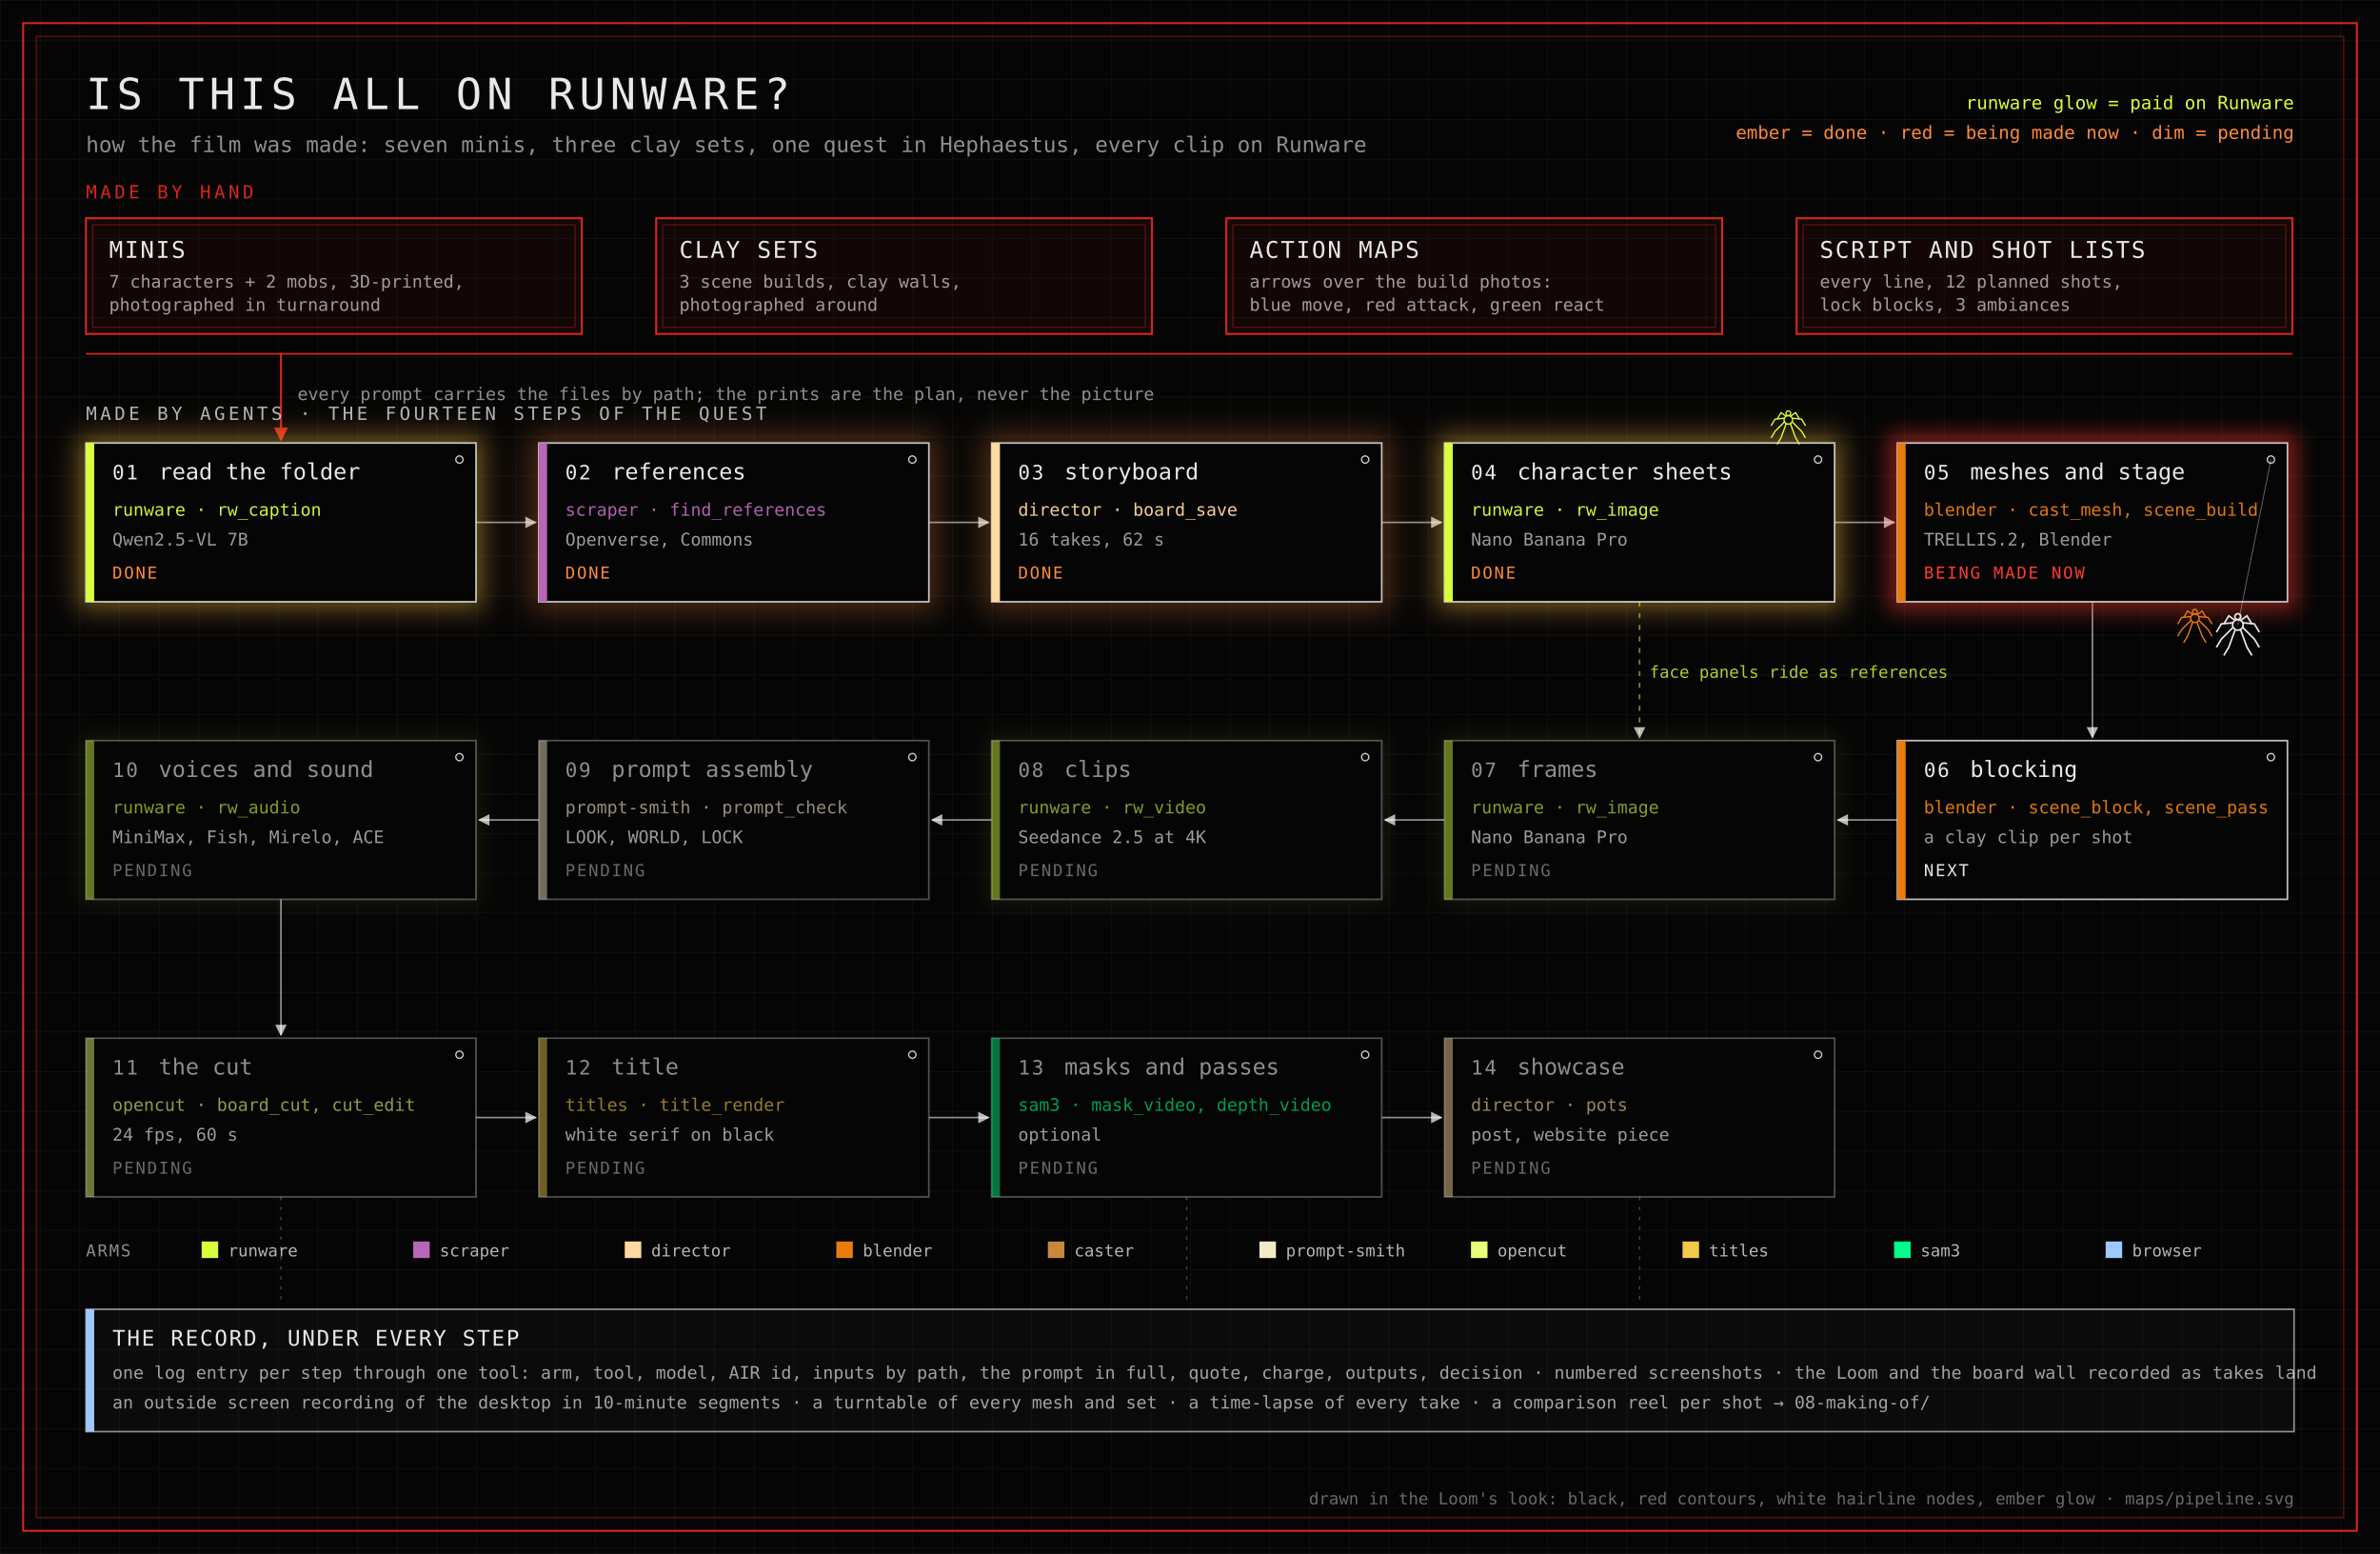
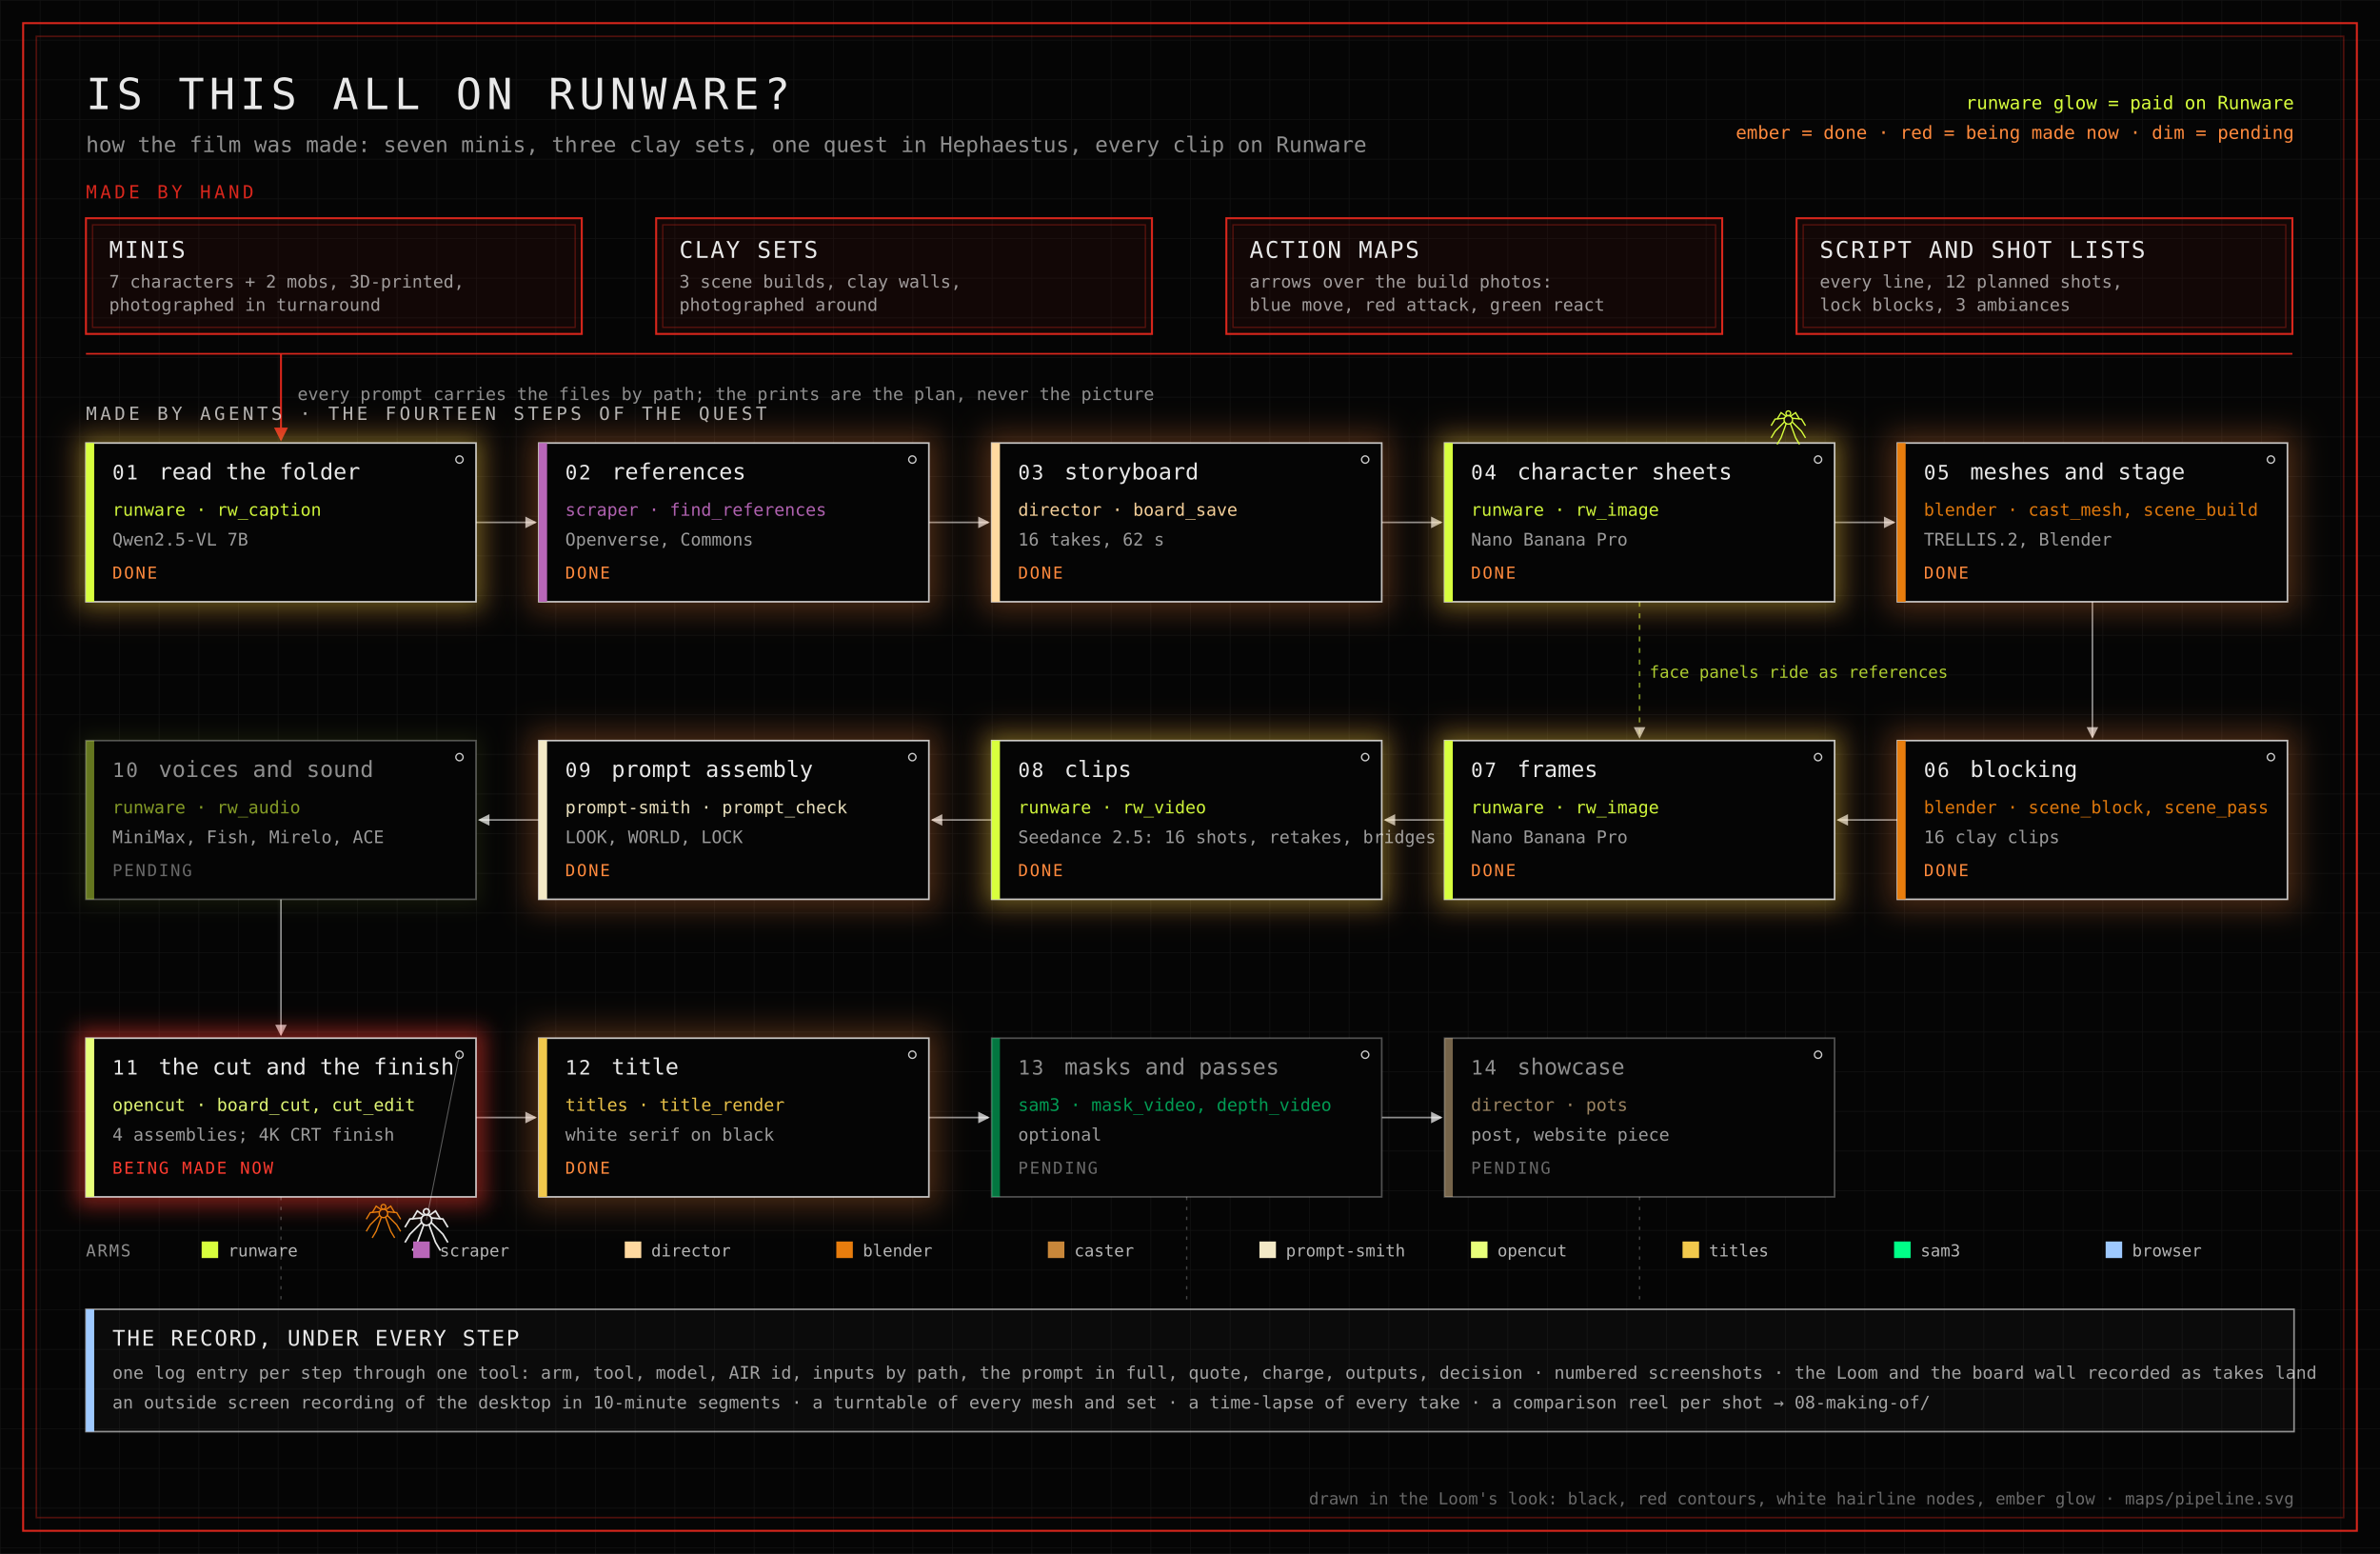
<svg xmlns="http://www.w3.org/2000/svg" viewBox="0 0 1440 940" width="1440" height="940" font-family="ui-monospace, SFMono-Regular, Menlo, Consolas, monospace">
  <defs>
    <filter id="ember" x="-40%" y="-40%" width="180%" height="180%">
      <feGaussianBlur stdDeviation="9" />
    </filter>
    <filter id="hot" x="-40%" y="-40%" width="180%" height="180%">
      <feGaussianBlur stdDeviation="6" />
    </filter>
    <marker id="tip" viewBox="0 0 8 8" refX="7" refY="4" markerWidth="7" markerHeight="7" orient="auto">
      <path d="M0 0 L8 4 L0 8 z" fill="rgba(255,255,255,0.7)" />
    </marker>
    <marker id="tipred" viewBox="0 0 8 8" refX="7" refY="4" markerWidth="7" markerHeight="7" orient="auto">
      <path d="M0 0 L8 4 L0 8 z" fill="#d8261c" />
    </marker>
    <pattern id="grid" width="24" height="24" patternUnits="userSpaceOnUse">
      <path d="M24 0 H0 V24" fill="none" stroke="rgba(255,255,255,0.045)" stroke-width="1" />
    </pattern>
  </defs>
  <rect width="1440" height="940" fill="#050505" />
  <rect width="1440" height="940" fill="url(#grid)" />
  <rect x="14" y="14" width="1412" height="912" fill="none" stroke="#d8261c" stroke-width="1.2" />
  <rect x="22" y="22" width="1396" height="896" fill="none" stroke="rgba(216,38,28,0.35)" stroke-width="1" />
  <text x="52" y="66" fill="#e8e8e8" font-size="26" letter-spacing="3">IS THIS ALL ON RUNWARE?</text>
  <text x="52" y="92" fill="rgba(255,255,255,0.55)" font-size="13">how the film was made: seven minis, three clay sets, one quest in Hephaestus, every clip on Runware</text>
  <text x="1388" y="66" fill="#d8ff3d" font-size="11" text-anchor="end">runware glow = paid on Runware</text>
  <text x="1388" y="84" fill="#ff8a3d" font-size="11" text-anchor="end">ember = done · red = being made now · dim = pending</text>
  <rect x="52" y="132" width="300" height="70" fill="rgba(216,38,28,0.06)" stroke="#d8261c" stroke-width="1.2" />
  <rect x="56" y="136" width="292" height="62" fill="none" stroke="rgba(216,38,28,0.35)" stroke-width="0.8" />
  <text x="66" y="156" fill="#e8e8e8" font-size="14" letter-spacing="1">MINIS</text>
  <text x="66" y="174" fill="rgba(255,255,255,0.6)" font-size="10.5">7 characters + 2 mobs, 3D-printed,</text>
  <text x="66" y="188" fill="rgba(255,255,255,0.6)" font-size="10.5">photographed in turnaround</text>
  <rect x="397" y="132" width="300" height="70" fill="rgba(216,38,28,0.06)" stroke="#d8261c" stroke-width="1.2" />
  <rect x="401" y="136" width="292" height="62" fill="none" stroke="rgba(216,38,28,0.35)" stroke-width="0.8" />
  <text x="411" y="156" fill="#e8e8e8" font-size="14" letter-spacing="1">CLAY SETS</text>
  <text x="411" y="174" fill="rgba(255,255,255,0.6)" font-size="10.5">3 scene builds, clay walls,</text>
  <text x="411" y="188" fill="rgba(255,255,255,0.6)" font-size="10.5">photographed around</text>
  <rect x="742" y="132" width="300" height="70" fill="rgba(216,38,28,0.06)" stroke="#d8261c" stroke-width="1.2" />
  <rect x="746" y="136" width="292" height="62" fill="none" stroke="rgba(216,38,28,0.35)" stroke-width="0.8" />
  <text x="756" y="156" fill="#e8e8e8" font-size="14" letter-spacing="1">ACTION MAPS</text>
  <text x="756" y="174" fill="rgba(255,255,255,0.6)" font-size="10.5">arrows over the build photos:</text>
  <text x="756" y="188" fill="rgba(255,255,255,0.6)" font-size="10.5">blue move, red attack, green react</text>
  <rect x="1087" y="132" width="300" height="70" fill="rgba(216,38,28,0.06)" stroke="#d8261c" stroke-width="1.2" />
  <rect x="1091" y="136" width="292" height="62" fill="none" stroke="rgba(216,38,28,0.35)" stroke-width="0.8" />
  <text x="1101" y="156" fill="#e8e8e8" font-size="14" letter-spacing="1">SCRIPT AND SHOT LISTS</text>
  <text x="1101" y="174" fill="rgba(255,255,255,0.6)" font-size="10.5">every line, 12 planned shots,</text>
  <text x="1101" y="188" fill="rgba(255,255,255,0.6)" font-size="10.5">lock blocks, 3 ambiances</text>
  <text x="52" y="120" fill="#d8261c" font-size="11" letter-spacing="2">MADE BY HAND</text>
  <path d="M52 214 H1387" stroke="#d8261c" stroke-width="1" fill="none" />
  <path d="M170.0 214 V266" stroke="#d8261c" stroke-width="1.2" fill="none" marker-end="url(#tipred)" />
  <text x="180.0" y="242" fill="rgba(255,255,255,0.55)" font-size="10.5">every prompt carries the files by path; the prints are the plan, never the picture</text>
  <text x="52" y="254" fill="rgba(255,255,255,0.7)" font-size="11" letter-spacing="2">MADE BY AGENTS · THE FOURTEEN STEPS OF THE QUEST</text>
  <path d="M288 316.0 H324" stroke="rgba(255,255,255,0.55)" stroke-width="1" fill="none" marker-end="url(#tip)" />
  <path d="M562 316.0 H598" stroke="rgba(255,255,255,0.55)" stroke-width="1" fill="none" marker-end="url(#tip)" />
  <path d="M836 316.0 H872" stroke="rgba(255,255,255,0.55)" stroke-width="1" fill="none" marker-end="url(#tip)" />
  <path d="M1110 316.0 H1146" stroke="rgba(255,255,255,0.55)" stroke-width="1" fill="none" marker-end="url(#tip)" />
  <path d="M1266.0 364 V446" stroke="rgba(255,255,255,0.55)" stroke-width="1" fill="none" marker-end="url(#tip)" />
  <path d="M1148 496.0 H1112" stroke="rgba(255,255,255,0.55)" stroke-width="1" fill="none" marker-end="url(#tip)" />
  <path d="M874 496.0 H838" stroke="rgba(255,255,255,0.55)" stroke-width="1" fill="none" marker-end="url(#tip)" />
  <path d="M600 496.0 H564" stroke="rgba(255,255,255,0.55)" stroke-width="1" fill="none" marker-end="url(#tip)" />
  <path d="M326 496.0 H290" stroke="rgba(255,255,255,0.55)" stroke-width="1" fill="none" marker-end="url(#tip)" />
  <path d="M170.0 544 V626" stroke="rgba(255,255,255,0.55)" stroke-width="1" fill="none" marker-end="url(#tip)" />
  <path d="M288 676.0 H324" stroke="rgba(255,255,255,0.55)" stroke-width="1" fill="none" marker-end="url(#tip)" />
  <path d="M562 676.0 H598" stroke="rgba(255,255,255,0.55)" stroke-width="1" fill="none" marker-end="url(#tip)" />
  <path d="M836 676.0 H872" stroke="rgba(255,255,255,0.55)" stroke-width="1" fill="none" marker-end="url(#tip)" />
  <path d="M992.0 364 C 992.0 424, 992.0 388, 992.0 446" stroke="#d8ff3d" stroke-opacity="0.55" stroke-dasharray="3 4" stroke-width="1" fill="none" marker-end="url(#tip)" />
  <text x="998.0" y="410.0" fill="#d8ff3d" fill-opacity="0.8" font-size="10">face panels ride as references</text>
  <rect x="46" y="262" width="248" height="108" fill="#ff8a3d" opacity="0.28" filter="url(#ember)" />
  <rect x="49" y="265" width="242" height="102" fill="#d8ff3d" opacity="0.22" filter="url(#hot)" />
  <rect x="52" y="268" width="236" height="96" fill="#050505" stroke="rgba(255,255,255,0.75)" stroke-width="1" />
  <rect x="52" y="268" width="5" height="96" fill="#d8ff3d" opacity="1" />
  <text x="68" y="290" fill="#e8e8e8" font-size="12" letter-spacing="1">01</text>
  <text x="96" y="290" fill="#e8e8e8" font-size="13.5">read the folder</text>
  <text x="68" y="312" fill="#d8ff3d" fill-opacity="0.95" font-size="10.5">runware · rw_caption</text>
  <text x="68" y="330" fill="rgba(255,255,255,0.6)" font-size="10.5">Qwen2.5-VL 7B</text>
  <text x="68" y="350" fill="#ff8a3d" font-size="10" letter-spacing="1">DONE</text>
  <circle cx="278" cy="278" r="2.2" fill="none" stroke="rgba(255,255,255,0.8)" stroke-width="0.8" />
  <rect x="320" y="262" width="248" height="108" fill="#ff8a3d" opacity="0.28" filter="url(#ember)" />
  <rect x="326" y="268" width="236" height="96" fill="#050505" stroke="rgba(255,255,255,0.75)" stroke-width="1" />
  <rect x="326" y="268" width="5" height="96" fill="#b866b8" opacity="1" />
  <text x="342" y="290" fill="#e8e8e8" font-size="12" letter-spacing="1">02</text>
  <text x="370" y="290" fill="#e8e8e8" font-size="13.5">references</text>
  <text x="342" y="312" fill="#b866b8" fill-opacity="0.95" font-size="10.5">scraper · find_references</text>
  <text x="342" y="330" fill="rgba(255,255,255,0.6)" font-size="10.5">Openverse, Commons</text>
  <text x="342" y="350" fill="#ff8a3d" font-size="10" letter-spacing="1">DONE</text>
  <circle cx="552" cy="278" r="2.2" fill="none" stroke="rgba(255,255,255,0.8)" stroke-width="0.8" />
  <rect x="594" y="262" width="248" height="108" fill="#ff8a3d" opacity="0.28" filter="url(#ember)" />
  <rect x="600" y="268" width="236" height="96" fill="#050505" stroke="rgba(255,255,255,0.75)" stroke-width="1" />
  <rect x="600" y="268" width="5" height="96" fill="#ffd9a0" opacity="1" />
  <text x="616" y="290" fill="#e8e8e8" font-size="12" letter-spacing="1">03</text>
  <text x="644" y="290" fill="#e8e8e8" font-size="13.5">storyboard</text>
  <text x="616" y="312" fill="#ffd9a0" fill-opacity="0.95" font-size="10.5">director · board_save</text>
  <text x="616" y="330" fill="rgba(255,255,255,0.6)" font-size="10.5">16 takes, 62 s</text>
  <text x="616" y="350" fill="#ff8a3d" font-size="10" letter-spacing="1">DONE</text>
  <circle cx="826" cy="278" r="2.2" fill="none" stroke="rgba(255,255,255,0.8)" stroke-width="0.8" />
  <rect x="868" y="262" width="248" height="108" fill="#ff8a3d" opacity="0.28" filter="url(#ember)" />
  <rect x="871" y="265" width="242" height="102" fill="#d8ff3d" opacity="0.22" filter="url(#hot)" />
  <rect x="874" y="268" width="236" height="96" fill="#050505" stroke="rgba(255,255,255,0.75)" stroke-width="1" />
  <rect x="874" y="268" width="5" height="96" fill="#d8ff3d" opacity="1" />
  <text x="890" y="290" fill="#e8e8e8" font-size="12" letter-spacing="1">04</text>
  <text x="918" y="290" fill="#e8e8e8" font-size="13.5">character sheets</text>
  <text x="890" y="312" fill="#d8ff3d" fill-opacity="0.95" font-size="10.5">runware · rw_image</text>
  <text x="890" y="330" fill="rgba(255,255,255,0.6)" font-size="10.5">Nano Banana Pro</text>
  <text x="890" y="350" fill="#ff8a3d" font-size="10" letter-spacing="1">DONE</text>
  <circle cx="1100" cy="278" r="2.2" fill="none" stroke="rgba(255,255,255,0.8)" stroke-width="0.8" />
-   <rect x="1142" y="262" width="248" height="108" fill="#ff3b2f" opacity="0.45" filter="url(#hot)" />
+   <rect x="1142" y="262" width="248" height="108" fill="#ff8a3d" opacity="0.28" filter="url(#ember)" />
  <rect x="1148" y="268" width="236" height="96" fill="#050505" stroke="rgba(255,255,255,0.75)" stroke-width="1" />
  <rect x="1148" y="268" width="5" height="96" fill="#e87d0d" opacity="1" />
  <text x="1164" y="290" fill="#e8e8e8" font-size="12" letter-spacing="1">05</text>
  <text x="1192" y="290" fill="#e8e8e8" font-size="13.5">meshes and stage</text>
  <text x="1164" y="312" fill="#e87d0d" fill-opacity="0.95" font-size="10.5">blender · cast_mesh, scene_build</text>
  <text x="1164" y="330" fill="rgba(255,255,255,0.6)" font-size="10.5">TRELLIS.2, Blender</text>
-   <text x="1164" y="350" fill="#ff3b2f" font-size="10" letter-spacing="1">BEING MADE NOW</text>
+   <text x="1164" y="350" fill="#ff8a3d" font-size="10" letter-spacing="1">DONE</text>
  <circle cx="1374" cy="278" r="2.2" fill="none" stroke="rgba(255,255,255,0.8)" stroke-width="0.8" />
+   <rect x="1142" y="442" width="248" height="108" fill="#ff8a3d" opacity="0.28" filter="url(#ember)" />
  <rect x="1148" y="448" width="236" height="96" fill="#050505" stroke="rgba(255,255,255,0.75)" stroke-width="1" />
  <rect x="1148" y="448" width="5" height="96" fill="#e87d0d" opacity="1" />
  <text x="1164" y="470" fill="#e8e8e8" font-size="12" letter-spacing="1">06</text>
  <text x="1192" y="470" fill="#e8e8e8" font-size="13.5">blocking</text>
  <text x="1164" y="492" fill="#e87d0d" fill-opacity="0.95" font-size="10.5">blender · scene_block, scene_pass</text>
-   <text x="1164" y="510" fill="rgba(255,255,255,0.6)" font-size="10.5">a clay clip per shot</text>
-   <text x="1164" y="530" fill="#e8e8e8" font-size="10" letter-spacing="1">NEXT</text>
+   <text x="1164" y="510" fill="rgba(255,255,255,0.6)" font-size="10.5">16 clay clips</text>
+   <text x="1164" y="530" fill="#ff8a3d" font-size="10" letter-spacing="1">DONE</text>
  <circle cx="1374" cy="458" r="2.2" fill="none" stroke="rgba(255,255,255,0.8)" stroke-width="0.8" />
-   <rect x="871" y="445" width="242" height="102" fill="#d8ff3d" opacity="0.08" filter="url(#hot)" />
-   <rect x="874" y="448" width="236" height="96" fill="#050505" stroke="rgba(255,255,255,0.3)" stroke-width="1" />
-   <rect x="874" y="448" width="5" height="96" fill="#d8ff3d" opacity="0.45" />
-   <text x="890" y="470" fill="rgba(255,255,255,0.55)" font-size="12" letter-spacing="1">07</text>
-   <text x="918" y="470" fill="rgba(255,255,255,0.55)" font-size="13.5">frames</text>
-   <text x="890" y="492" fill="#d8ff3d" fill-opacity="0.6" font-size="10.5">runware · rw_image</text>
+   <rect x="868" y="442" width="248" height="108" fill="#ff8a3d" opacity="0.28" filter="url(#ember)" />
+   <rect x="871" y="445" width="242" height="102" fill="#d8ff3d" opacity="0.22" filter="url(#hot)" />
+   <rect x="874" y="448" width="236" height="96" fill="#050505" stroke="rgba(255,255,255,0.75)" stroke-width="1" />
+   <rect x="874" y="448" width="5" height="96" fill="#d8ff3d" opacity="1" />
+   <text x="890" y="470" fill="#e8e8e8" font-size="12" letter-spacing="1">07</text>
+   <text x="918" y="470" fill="#e8e8e8" font-size="13.5">frames</text>
+   <text x="890" y="492" fill="#d8ff3d" fill-opacity="0.95" font-size="10.5">runware · rw_image</text>
  <text x="890" y="510" fill="rgba(255,255,255,0.6)" font-size="10.5">Nano Banana Pro</text>
-   <text x="890" y="530" fill="rgba(255,255,255,0.4)" font-size="10" letter-spacing="1">PENDING</text>
+   <text x="890" y="530" fill="#ff8a3d" font-size="10" letter-spacing="1">DONE</text>
  <circle cx="1100" cy="458" r="2.2" fill="none" stroke="rgba(255,255,255,0.8)" stroke-width="0.8" />
-   <rect x="597" y="445" width="242" height="102" fill="#d8ff3d" opacity="0.08" filter="url(#hot)" />
-   <rect x="600" y="448" width="236" height="96" fill="#050505" stroke="rgba(255,255,255,0.3)" stroke-width="1" />
-   <rect x="600" y="448" width="5" height="96" fill="#d8ff3d" opacity="0.45" />
-   <text x="616" y="470" fill="rgba(255,255,255,0.55)" font-size="12" letter-spacing="1">08</text>
-   <text x="644" y="470" fill="rgba(255,255,255,0.55)" font-size="13.5">clips</text>
-   <text x="616" y="492" fill="#d8ff3d" fill-opacity="0.6" font-size="10.5">runware · rw_video</text>
-   <text x="616" y="510" fill="rgba(255,255,255,0.6)" font-size="10.5">Seedance 2.5 at 4K</text>
-   <text x="616" y="530" fill="rgba(255,255,255,0.4)" font-size="10" letter-spacing="1">PENDING</text>
+   <rect x="594" y="442" width="248" height="108" fill="#ff8a3d" opacity="0.28" filter="url(#ember)" />
+   <rect x="597" y="445" width="242" height="102" fill="#d8ff3d" opacity="0.22" filter="url(#hot)" />
+   <rect x="600" y="448" width="236" height="96" fill="#050505" stroke="rgba(255,255,255,0.75)" stroke-width="1" />
+   <rect x="600" y="448" width="5" height="96" fill="#d8ff3d" opacity="1" />
+   <text x="616" y="470" fill="#e8e8e8" font-size="12" letter-spacing="1">08</text>
+   <text x="644" y="470" fill="#e8e8e8" font-size="13.5">clips</text>
+   <text x="616" y="492" fill="#d8ff3d" fill-opacity="0.95" font-size="10.5">runware · rw_video</text>
+   <text x="616" y="510" fill="rgba(255,255,255,0.6)" font-size="10.5">Seedance 2.5: 16 shots, retakes, bridges</text>
+   <text x="616" y="530" fill="#ff8a3d" font-size="10" letter-spacing="1">DONE</text>
  <circle cx="826" cy="458" r="2.2" fill="none" stroke="rgba(255,255,255,0.8)" stroke-width="0.8" />
-   <rect x="326" y="448" width="236" height="96" fill="#050505" stroke="rgba(255,255,255,0.3)" stroke-width="1" />
-   <rect x="326" y="448" width="5" height="96" fill="#f3e9c6" opacity="0.45" />
-   <text x="342" y="470" fill="rgba(255,255,255,0.55)" font-size="12" letter-spacing="1">09</text>
-   <text x="370" y="470" fill="rgba(255,255,255,0.55)" font-size="13.5">prompt assembly</text>
-   <text x="342" y="492" fill="#f3e9c6" fill-opacity="0.6" font-size="10.5">prompt-smith · prompt_check</text>
+   <rect x="320" y="442" width="248" height="108" fill="#ff8a3d" opacity="0.28" filter="url(#ember)" />
+   <rect x="326" y="448" width="236" height="96" fill="#050505" stroke="rgba(255,255,255,0.75)" stroke-width="1" />
+   <rect x="326" y="448" width="5" height="96" fill="#f3e9c6" opacity="1" />
+   <text x="342" y="470" fill="#e8e8e8" font-size="12" letter-spacing="1">09</text>
+   <text x="370" y="470" fill="#e8e8e8" font-size="13.5">prompt assembly</text>
+   <text x="342" y="492" fill="#f3e9c6" fill-opacity="0.95" font-size="10.5">prompt-smith · prompt_check</text>
  <text x="342" y="510" fill="rgba(255,255,255,0.6)" font-size="10.5">LOOK, WORLD, LOCK</text>
-   <text x="342" y="530" fill="rgba(255,255,255,0.4)" font-size="10" letter-spacing="1">PENDING</text>
+   <text x="342" y="530" fill="#ff8a3d" font-size="10" letter-spacing="1">DONE</text>
  <circle cx="552" cy="458" r="2.2" fill="none" stroke="rgba(255,255,255,0.8)" stroke-width="0.8" />
  <rect x="49" y="445" width="242" height="102" fill="#d8ff3d" opacity="0.08" filter="url(#hot)" />
  <rect x="52" y="448" width="236" height="96" fill="#050505" stroke="rgba(255,255,255,0.3)" stroke-width="1" />
  <rect x="52" y="448" width="5" height="96" fill="#d8ff3d" opacity="0.45" />
  <text x="68" y="470" fill="rgba(255,255,255,0.55)" font-size="12" letter-spacing="1">10</text>
  <text x="96" y="470" fill="rgba(255,255,255,0.55)" font-size="13.5">voices and sound</text>
  <text x="68" y="492" fill="#d8ff3d" fill-opacity="0.6" font-size="10.5">runware · rw_audio</text>
  <text x="68" y="510" fill="rgba(255,255,255,0.6)" font-size="10.5">MiniMax, Fish, Mirelo, ACE</text>
  <text x="68" y="530" fill="rgba(255,255,255,0.4)" font-size="10" letter-spacing="1">PENDING</text>
  <circle cx="278" cy="458" r="2.2" fill="none" stroke="rgba(255,255,255,0.8)" stroke-width="0.8" />
-   <rect x="52" y="628" width="236" height="96" fill="#050505" stroke="rgba(255,255,255,0.3)" stroke-width="1" />
-   <rect x="52" y="628" width="5" height="96" fill="#e8ff7a" opacity="0.45" />
-   <text x="68" y="650" fill="rgba(255,255,255,0.55)" font-size="12" letter-spacing="1">11</text>
-   <text x="96" y="650" fill="rgba(255,255,255,0.55)" font-size="13.5">the cut</text>
-   <text x="68" y="672" fill="#e8ff7a" fill-opacity="0.6" font-size="10.5">opencut · board_cut, cut_edit</text>
-   <text x="68" y="690" fill="rgba(255,255,255,0.6)" font-size="10.5">24 fps, 60 s</text>
-   <text x="68" y="710" fill="rgba(255,255,255,0.4)" font-size="10" letter-spacing="1">PENDING</text>
+   <rect x="46" y="622" width="248" height="108" fill="#ff3b2f" opacity="0.45" filter="url(#hot)" />
+   <rect x="52" y="628" width="236" height="96" fill="#050505" stroke="rgba(255,255,255,0.75)" stroke-width="1" />
+   <rect x="52" y="628" width="5" height="96" fill="#e8ff7a" opacity="1" />
+   <text x="68" y="650" fill="#e8e8e8" font-size="12" letter-spacing="1">11</text>
+   <text x="96" y="650" fill="#e8e8e8" font-size="13.5">the cut and the finish</text>
+   <text x="68" y="672" fill="#e8ff7a" fill-opacity="0.95" font-size="10.5">opencut · board_cut, cut_edit</text>
+   <text x="68" y="690" fill="rgba(255,255,255,0.6)" font-size="10.5">4 assemblies; 4K CRT finish</text>
+   <text x="68" y="710" fill="#ff3b2f" font-size="10" letter-spacing="1">BEING MADE NOW</text>
  <circle cx="278" cy="638" r="2.2" fill="none" stroke="rgba(255,255,255,0.8)" stroke-width="0.8" />
-   <rect x="326" y="628" width="236" height="96" fill="#050505" stroke="rgba(255,255,255,0.3)" stroke-width="1" />
-   <rect x="326" y="628" width="5" height="96" fill="#f2c94c" opacity="0.45" />
-   <text x="342" y="650" fill="rgba(255,255,255,0.55)" font-size="12" letter-spacing="1">12</text>
-   <text x="370" y="650" fill="rgba(255,255,255,0.55)" font-size="13.5">title</text>
-   <text x="342" y="672" fill="#f2c94c" fill-opacity="0.6" font-size="10.5">titles · title_render</text>
+   <rect x="320" y="622" width="248" height="108" fill="#ff8a3d" opacity="0.28" filter="url(#ember)" />
+   <rect x="326" y="628" width="236" height="96" fill="#050505" stroke="rgba(255,255,255,0.75)" stroke-width="1" />
+   <rect x="326" y="628" width="5" height="96" fill="#f2c94c" opacity="1" />
+   <text x="342" y="650" fill="#e8e8e8" font-size="12" letter-spacing="1">12</text>
+   <text x="370" y="650" fill="#e8e8e8" font-size="13.5">title</text>
+   <text x="342" y="672" fill="#f2c94c" fill-opacity="0.95" font-size="10.5">titles · title_render</text>
  <text x="342" y="690" fill="rgba(255,255,255,0.6)" font-size="10.5">white serif on black</text>
-   <text x="342" y="710" fill="rgba(255,255,255,0.4)" font-size="10" letter-spacing="1">PENDING</text>
+   <text x="342" y="710" fill="#ff8a3d" font-size="10" letter-spacing="1">DONE</text>
  <circle cx="552" cy="638" r="2.2" fill="none" stroke="rgba(255,255,255,0.8)" stroke-width="0.8" />
  <rect x="600" y="628" width="236" height="96" fill="#050505" stroke="rgba(255,255,255,0.3)" stroke-width="1" />
  <rect x="600" y="628" width="5" height="96" fill="#00ff88" opacity="0.45" />
  <text x="616" y="650" fill="rgba(255,255,255,0.55)" font-size="12" letter-spacing="1">13</text>
  <text x="644" y="650" fill="rgba(255,255,255,0.55)" font-size="13.5">masks and passes</text>
  <text x="616" y="672" fill="#00ff88" fill-opacity="0.6" font-size="10.5">sam3 · mask_video, depth_video</text>
  <text x="616" y="690" fill="rgba(255,255,255,0.6)" font-size="10.5">optional</text>
  <text x="616" y="710" fill="rgba(255,255,255,0.4)" font-size="10" letter-spacing="1">PENDING</text>
  <circle cx="826" cy="638" r="2.2" fill="none" stroke="rgba(255,255,255,0.8)" stroke-width="0.8" />
  <rect x="874" y="628" width="236" height="96" fill="#050505" stroke="rgba(255,255,255,0.3)" stroke-width="1" />
  <rect x="874" y="628" width="5" height="96" fill="#ffd9a0" opacity="0.45" />
  <text x="890" y="650" fill="rgba(255,255,255,0.55)" font-size="12" letter-spacing="1">14</text>
  <text x="918" y="650" fill="rgba(255,255,255,0.55)" font-size="13.5">showcase</text>
  <text x="890" y="672" fill="#ffd9a0" fill-opacity="0.6" font-size="10.5">director · pots</text>
  <text x="890" y="690" fill="rgba(255,255,255,0.6)" font-size="10.5">post, website piece</text>
  <text x="890" y="710" fill="rgba(255,255,255,0.4)" font-size="10" letter-spacing="1">PENDING</text>
  <circle cx="1100" cy="638" r="2.2" fill="none" stroke="rgba(255,255,255,0.8)" stroke-width="0.8" />
-   <g transform="translate(1354 378) scale(1.0)" stroke="#e8e8e8" stroke-width="1" fill="none">
+   <g transform="translate(258 738) scale(1.0)" stroke="#e8e8e8" stroke-width="1" fill="none">
    <circle cx="0" cy="0" r="3.2" />
    <circle cx="0" cy="-5" r="1.8" />
    <path d="M1.5 -2.6 L5.5 -5.5 L8.5 -0.5" />
    <path d="M-1.5 -2.6 L-5.5 -5.5 L-8.5 -0.5" />
    <path d="M2.7 -1.3 L10.0 -0.6 L13.0 4.4" />
    <path d="M-2.7 -1.3 L-10.0 -0.6 L-13.0 4.4" />
    <path d="M2.7 1.3 L10.0 8.6 L13.0 13.6" />
    <path d="M-2.7 1.3 L-10.0 8.6 L-13.0 13.6" />
    <path d="M1.5 2.6 L5.5 13.5 L8.5 18.5" />
    <path d="M-1.5 2.6 L-5.5 13.5 L-8.5 18.5" />
  </g>
-   <g transform="translate(1328 374) scale(0.8)" stroke="#e87d0d" stroke-width="1" fill="none">
+   <g transform="translate(232 734) scale(0.8)" stroke="#e87d0d" stroke-width="1" fill="none">
    <circle cx="0" cy="0" r="3.2" />
    <circle cx="0" cy="-5" r="1.8" />
    <path d="M1.5 -2.6 L5.5 -5.5 L8.5 -0.5" />
    <path d="M-1.5 -2.6 L-5.5 -5.5 L-8.5 -0.5" />
    <path d="M2.7 -1.3 L10.0 -0.6 L13.0 4.4" />
    <path d="M-2.7 -1.3 L-10.0 -0.6 L-13.0 4.4" />
    <path d="M2.7 1.3 L10.0 8.6 L13.0 13.6" />
    <path d="M-2.7 1.3 L-10.0 8.6 L-13.0 13.6" />
    <path d="M1.5 2.6 L5.5 13.5 L8.5 18.5" />
    <path d="M-1.5 2.6 L-5.5 13.5 L-8.5 18.5" />
  </g>
  <g transform="translate(1082 254) scale(0.8)" stroke="#d8ff3d" stroke-width="1" fill="none">
    <circle cx="0" cy="0" r="3.2" />
    <circle cx="0" cy="-5" r="1.8" />
    <path d="M1.5 -2.6 L5.5 -5.5 L8.5 -0.5" />
    <path d="M-1.5 -2.6 L-5.5 -5.5 L-8.5 -0.5" />
    <path d="M2.7 -1.3 L10.0 -0.6 L13.0 4.4" />
    <path d="M-2.7 -1.3 L-10.0 -0.6 L-13.0 4.4" />
    <path d="M2.7 1.3 L10.0 8.6 L13.0 13.6" />
    <path d="M-2.7 1.3 L-10.0 8.6 L-13.0 13.6" />
    <path d="M1.5 2.6 L5.5 13.5 L8.5 18.5" />
    <path d="M-1.5 2.6 L-5.5 13.5 L-8.5 18.5" />
  </g>
-   <path d="M1354 378 L1374 278" stroke="rgba(255,255,255,0.35)" stroke-width="0.6" />
+   <path d="M258 738 L278 638" stroke="rgba(255,255,255,0.35)" stroke-width="0.6" />
  <rect x="52" y="792" width="1336" height="74" fill="rgba(255,255,255,0.025)" stroke="rgba(255,255,255,0.55)" stroke-width="1" />
  <rect x="52" y="792" width="5" height="74" fill="#9ec9ff" />
  <text x="68" y="814" fill="#e8e8e8" font-size="13" letter-spacing="1">THE RECORD, UNDER EVERY STEP</text>
  <text x="68" y="834" fill="rgba(255,255,255,0.62)" font-size="10.5">one log entry per step through one tool: arm, tool, model, AIR id, inputs by path, the prompt in full, quote, charge, outputs, decision · numbered screenshots · the Loom and the board wall recorded as takes land</text>
  <text x="68" y="852" fill="rgba(255,255,255,0.62)" font-size="10.5">an outside screen recording of the desktop in 10-minute segments · a turntable of every mesh and set · a time-lapse of every take · a comparison reel per shot  →  08-making-of/</text>
  <path d="M170.0 724 V790" stroke="rgba(255,255,255,0.25)" stroke-width="0.8" stroke-dasharray="2 4" fill="none" />
  <path d="M718.0 724 V790" stroke="rgba(255,255,255,0.25)" stroke-width="0.8" stroke-dasharray="2 4" fill="none" />
  <path d="M992.0 724 V790" stroke="rgba(255,255,255,0.25)" stroke-width="0.8" stroke-dasharray="2 4" fill="none" />
  <text x="52" y="760" fill="rgba(255,255,255,0.55)" font-size="10" letter-spacing="1">ARMS</text>
  <rect x="122" y="751" width="10" height="10" fill="#d8ff3d" />
  <text x="138" y="760" fill="rgba(255,255,255,0.7)" font-size="10">runware</text>
  <rect x="250" y="751" width="10" height="10" fill="#b866b8" />
  <text x="266" y="760" fill="rgba(255,255,255,0.7)" font-size="10">scraper</text>
  <rect x="378" y="751" width="10" height="10" fill="#ffd9a0" />
  <text x="394" y="760" fill="rgba(255,255,255,0.7)" font-size="10">director</text>
  <rect x="506" y="751" width="10" height="10" fill="#e87d0d" />
  <text x="522" y="760" fill="rgba(255,255,255,0.7)" font-size="10">blender</text>
  <rect x="634" y="751" width="10" height="10" fill="#c8873a" />
  <text x="650" y="760" fill="rgba(255,255,255,0.7)" font-size="10">caster</text>
  <rect x="762" y="751" width="10" height="10" fill="#f3e9c6" />
  <text x="778" y="760" fill="rgba(255,255,255,0.7)" font-size="10">prompt-smith</text>
  <rect x="890" y="751" width="10" height="10" fill="#e8ff7a" />
  <text x="906" y="760" fill="rgba(255,255,255,0.7)" font-size="10">opencut</text>
  <rect x="1018" y="751" width="10" height="10" fill="#f2c94c" />
  <text x="1034" y="760" fill="rgba(255,255,255,0.7)" font-size="10">titles</text>
  <rect x="1146" y="751" width="10" height="10" fill="#00ff88" />
  <text x="1162" y="760" fill="rgba(255,255,255,0.7)" font-size="10">sam3</text>
  <rect x="1274" y="751" width="10" height="10" fill="#9ec9ff" />
  <text x="1290" y="760" fill="rgba(255,255,255,0.7)" font-size="10">browser</text>
  <text x="1388" y="910" fill="rgba(255,255,255,0.4)" font-size="10" text-anchor="end">drawn in the Loom's look: black, red contours, white hairline nodes, ember glow · maps/pipeline.svg</text>
</svg>
